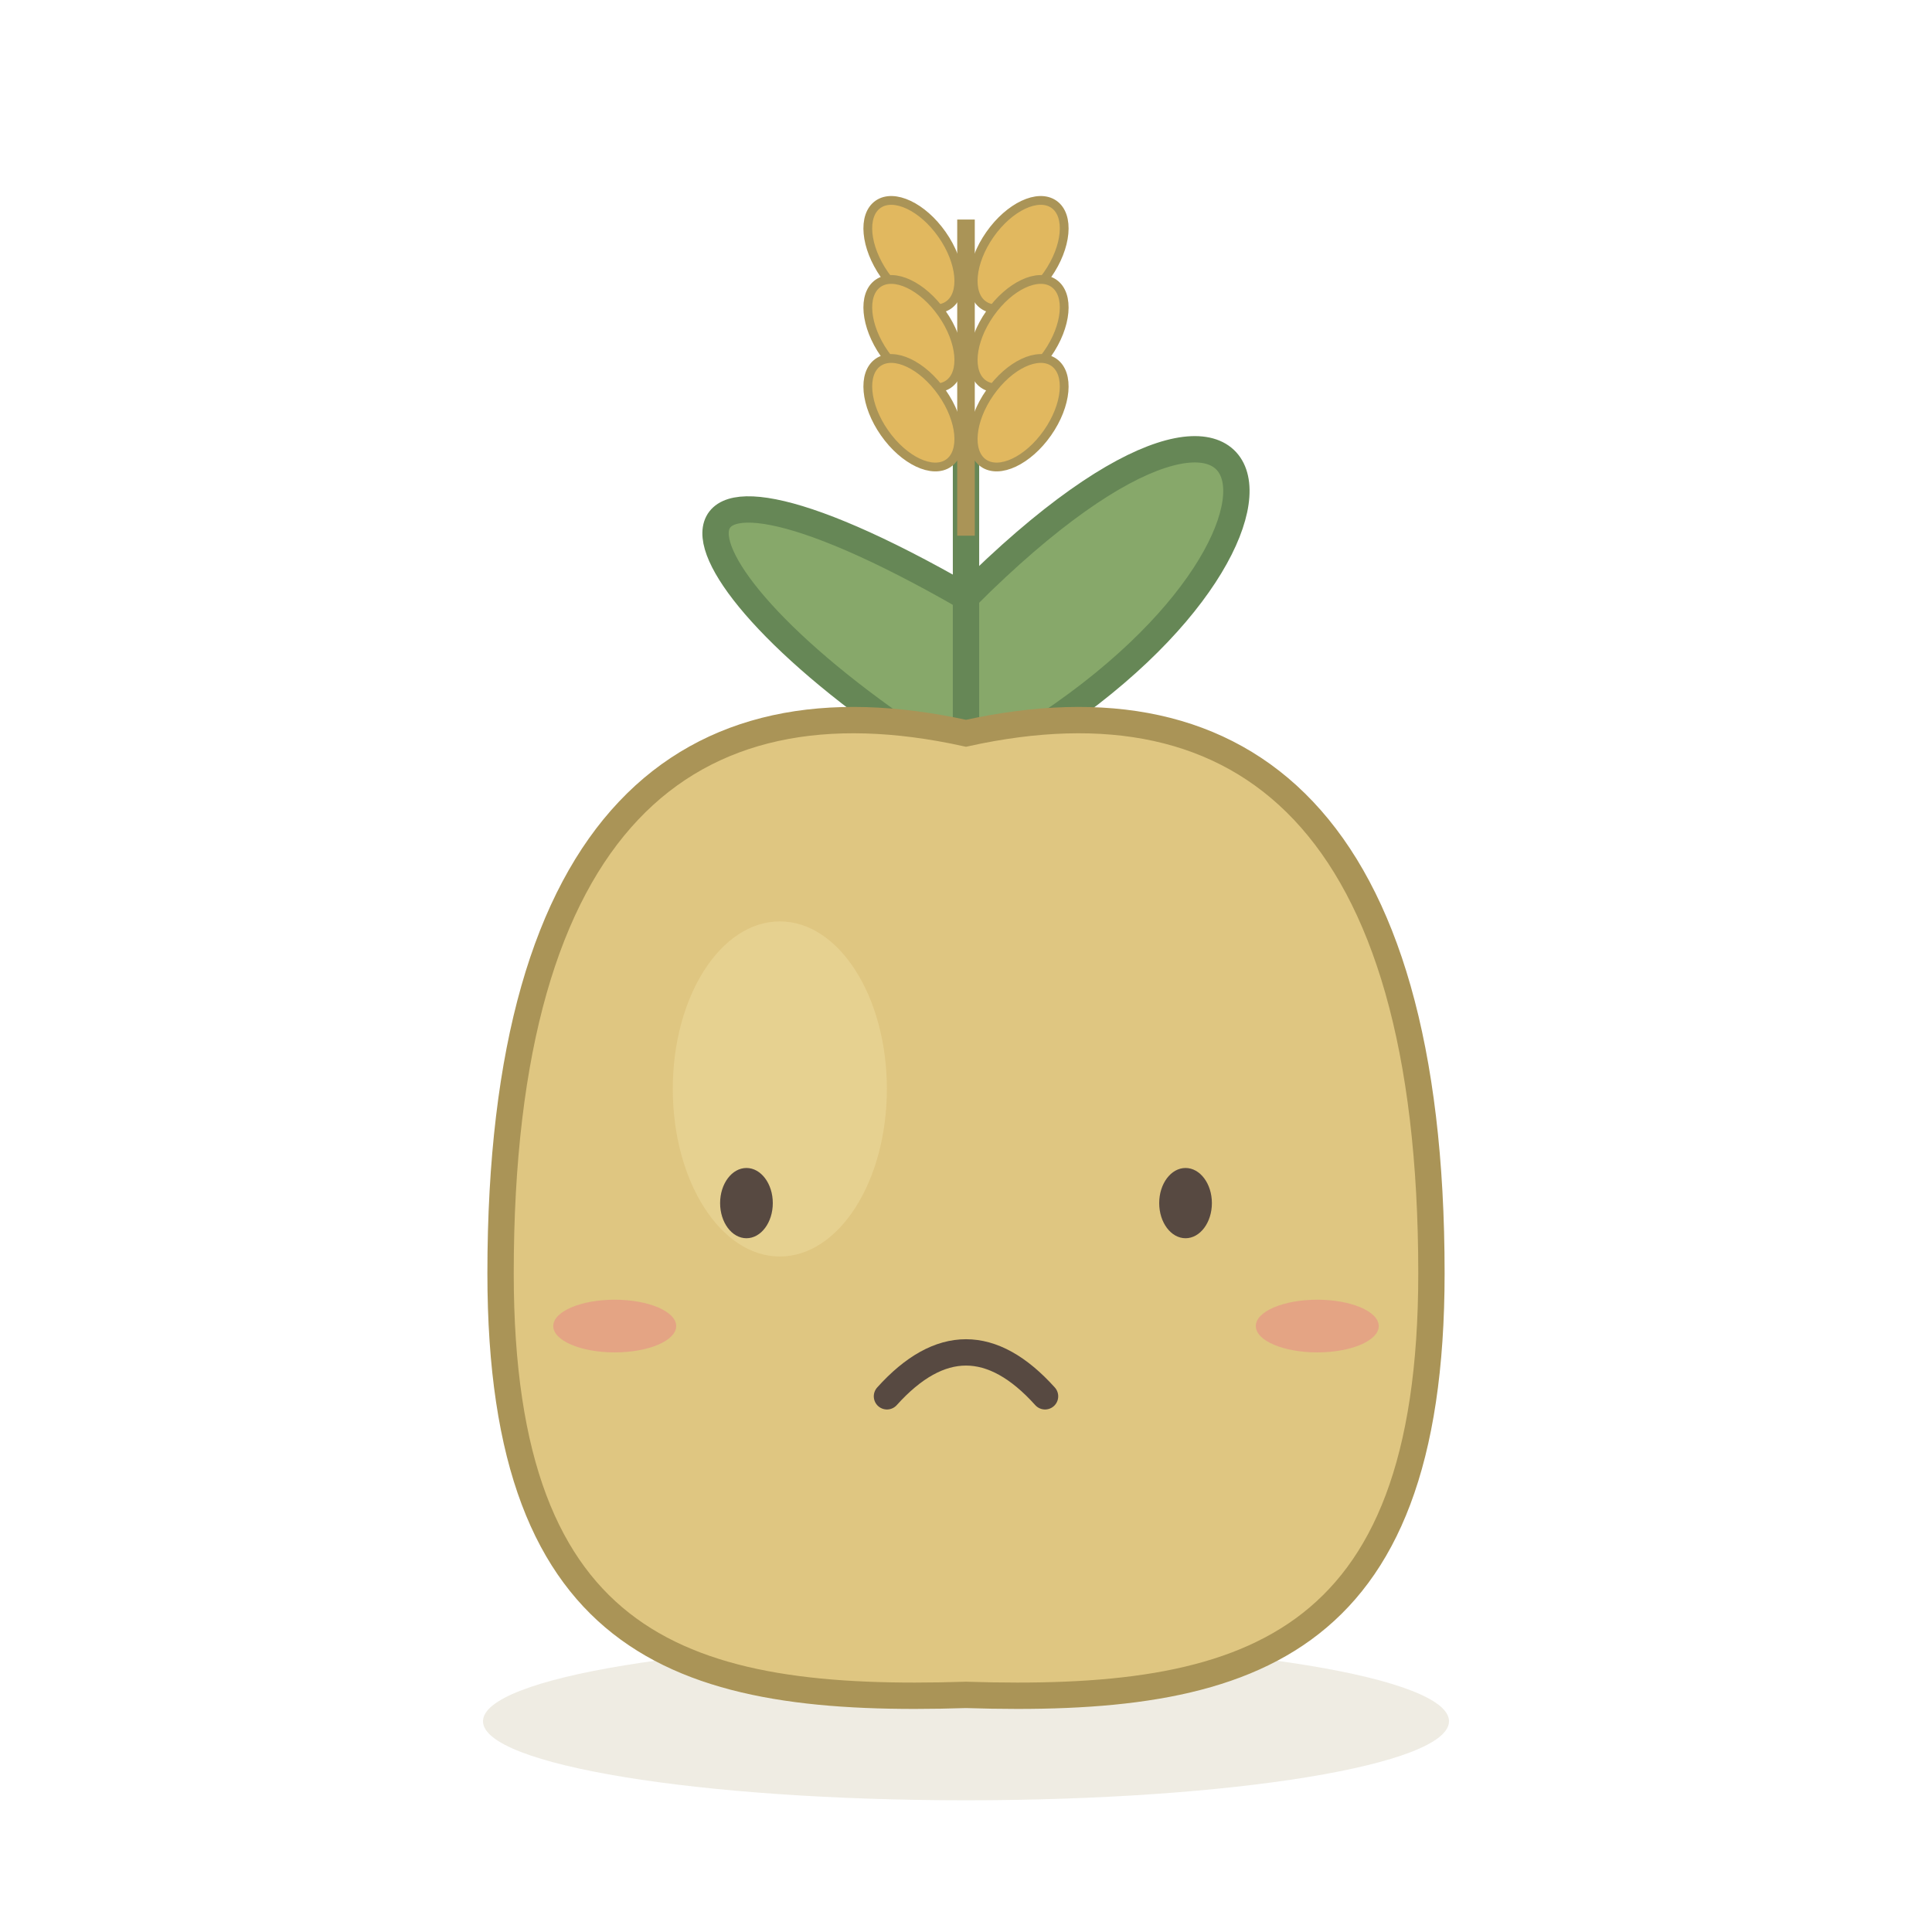
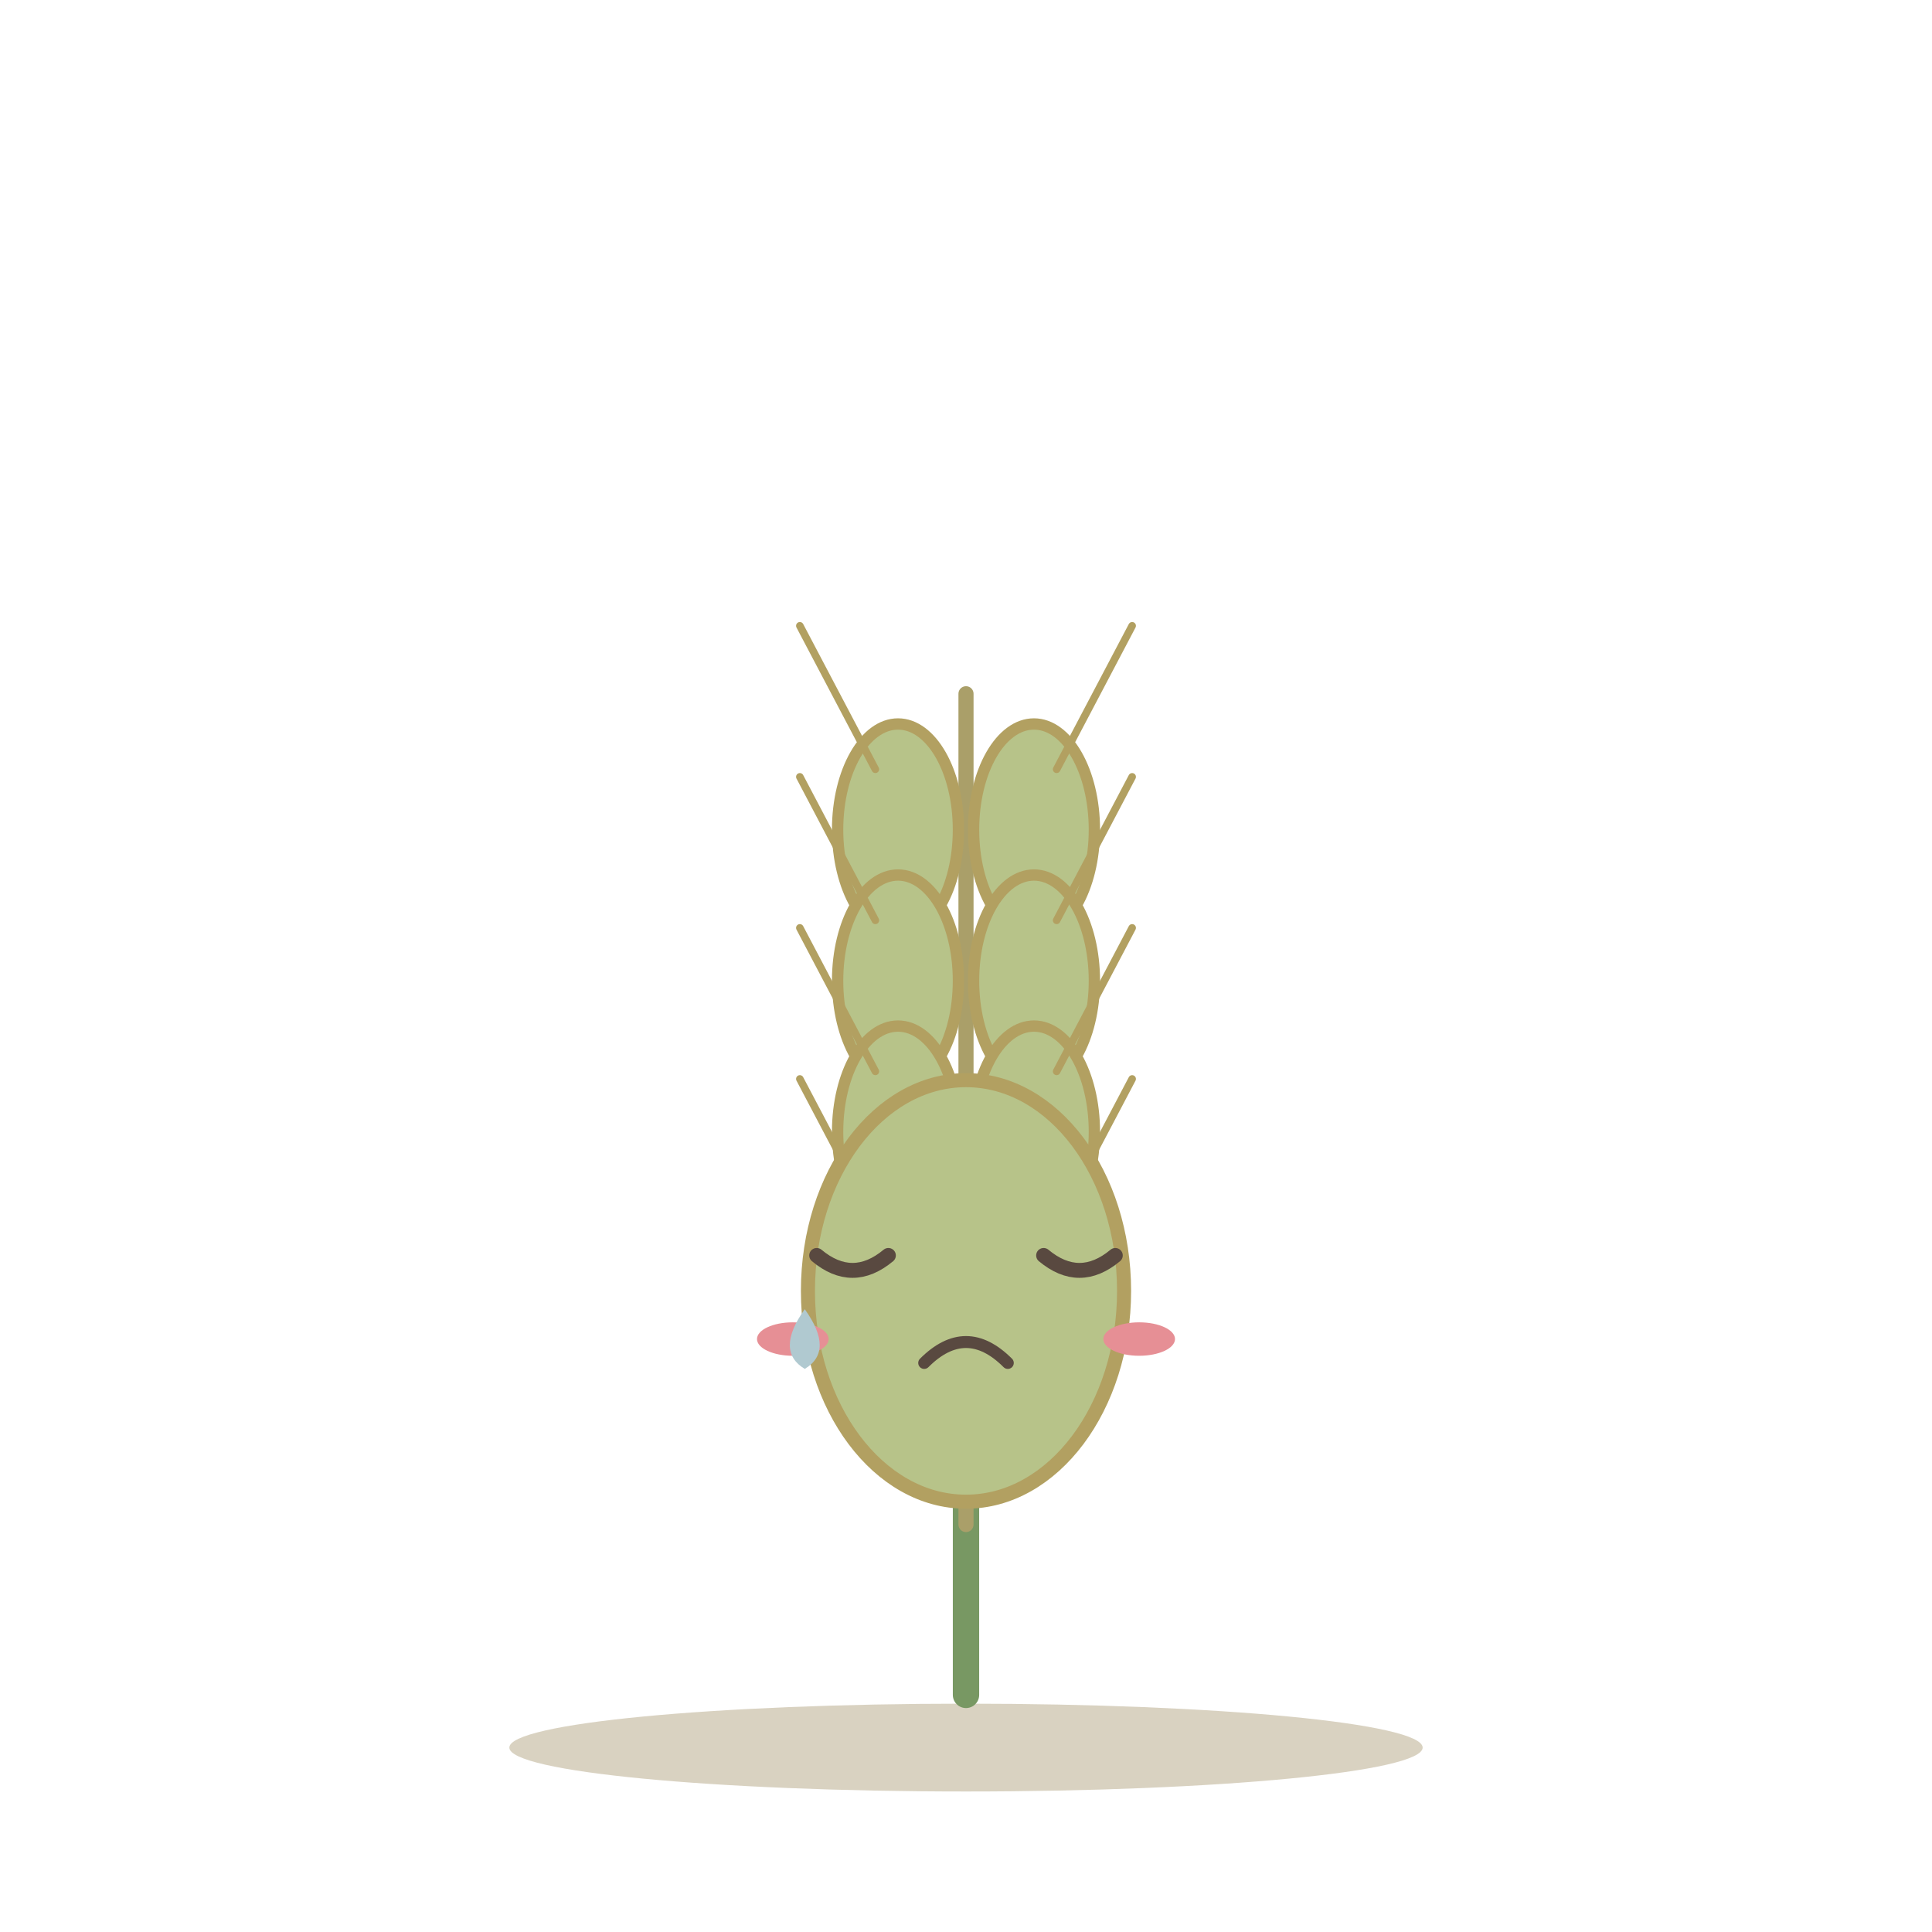
- <svg xmlns="http://www.w3.org/2000/svg" width="220" height="220" viewBox="0 0 220 220" role="img">
-   <ellipse cx="110" cy="196" rx="55" ry="9" fill="#d8d2bd" opacity=".42" />
-   <path d="M110 88 C74 66,70 45,110 68 C148 30,154 65,110 88Z" fill="#87a86a" stroke="#668756" stroke-width="3" />
-   <path d="M110 86V52" stroke="#668756" stroke-width="3" stroke-linecap="round" />
-   <g fill="#e1b85f" stroke="#aa9457" stroke-width="1">
-     <path d="M110 61V25" fill="none" stroke-width="2" />
-     <ellipse cx="104" cy="29" rx="4" ry="7" transform="rotate(-35 104 29)" />
-     <ellipse cx="116" cy="29" rx="4" ry="7" transform="rotate(35 116 29)" />
-     <ellipse cx="104" cy="38" rx="4" ry="7" transform="rotate(-35 104 38)" />
-     <ellipse cx="116" cy="38" rx="4" ry="7" transform="rotate(35 116 38)" />
-     <ellipse cx="104" cy="47" rx="4" ry="7" transform="rotate(-35 104 47)" />
-     <ellipse cx="116" cy="47" rx="4" ry="7" transform="rotate(35 116 47)" />
+ <svg xmlns="http://www.w3.org/2000/svg" width="220" height="220" viewBox="0 0 220 220" role="img" data-character="barley" data-stage="2">
+   <ellipse cx="110" cy="199" rx="52" ry="5" fill="#d9d2c1" stroke="none" stroke-width="2" />
+   <path d="M110 161V193" fill="none" stroke="#789863" stroke-width="3" stroke-linecap="round" stroke-linejoin="round" />
+   <g transform="translate(110 122) scale(0.86)">
+     <path d="M0 60V-50" fill="none" stroke="#aa9f69" stroke-width="2" stroke-linecap="round" stroke-linejoin="round" />
+     <ellipse cx="-9" cy="-32" rx="8" ry="14" fill="#b7c389" stroke="#b2a061" stroke-width="1.5" />
+     <ellipse cx="9" cy="-32" rx="8" ry="14" fill="#b7c389" stroke="#b2a061" stroke-width="1.5" />
+     <path d="M-12 -40l-10-19m34 19 10-19" fill="none" stroke="#b2a061" stroke-width="1" stroke-linecap="round" stroke-linejoin="round" />
+     <ellipse cx="-9" cy="-12" rx="8" ry="14" fill="#b7c389" stroke="#b2a061" stroke-width="1.5" />
+     <ellipse cx="9" cy="-12" rx="8" ry="14" fill="#b7c389" stroke="#b2a061" stroke-width="1.5" />
+     <path d="M-12 -20l-10-19m34 19 10-19" fill="none" stroke="#b2a061" stroke-width="1" stroke-linecap="round" stroke-linejoin="round" />
+     <ellipse cx="-9" cy="8" rx="8" ry="14" fill="#b7c389" stroke="#b2a061" stroke-width="1.5" />
+     <ellipse cx="9" cy="8" rx="8" ry="14" fill="#b7c389" stroke="#b2a061" stroke-width="1.5" />
+     <path d="M-12 0l-10-19m34 19 10-19" fill="none" stroke="#b2a061" stroke-width="1" stroke-linecap="round" stroke-linejoin="round" />
+     <ellipse cx="-9" cy="28" rx="8" ry="14" fill="#b7c389" stroke="#b2a061" stroke-width="1.5" />
+     <ellipse cx="9" cy="28" rx="8" ry="14" fill="#b7c389" stroke="#b2a061" stroke-width="1.5" />
+     <path d="M-12 20l-10-19m34 19 10-19" fill="none" stroke="#b2a061" stroke-width="1" stroke-linecap="round" stroke-linejoin="round" />
  </g>
-   <path d="M57 145 C57 93.5,78.2 76.5,110 83.5 C141.8 76.5,163 93.5,163 145 C163 188,141.8 194,110 193 C78.2 194,57 188,57 145Z" fill="#dfc681" stroke="#aa9457" stroke-width="3" />
-   <ellipse cx="88.8" cy="124" rx="12.19" ry="19.08" fill="#f3e2a7" opacity=".38" />
-   <ellipse cx="85" cy="137" rx="3" ry="4" fill="#574941" />
-   <ellipse cx="135" cy="137" rx="3" ry="4" fill="#574941" />
-   <ellipse cx="70" cy="151" rx="7" ry="3" fill="#e78c87" opacity=".58" />
-   <ellipse cx="150" cy="151" rx="7" ry="3" fill="#e78c87" opacity=".58" />
-   <path d="M101 159q9-10 18 0" fill="none" stroke="#574941" stroke-width="3" stroke-linecap="round" />
+   <ellipse cx="110" cy="147" rx="18" ry="24" fill="#b7c389" stroke="#b2a061" stroke-width="1.6" />
+   <g transform="translate(110 145) scale(0.68)">
+     <path d="M-25-3q6 5 12 0m26 0q6 5 12 0" fill="none" stroke="#594940" stroke-width="2.5" stroke-linecap="round" stroke-linejoin="round" />
+     <path d="M-7 15q7-7 14 0" fill="none" stroke="#594940" stroke-width="2" stroke-linecap="round" stroke-linejoin="round" />
+     <ellipse cx="-29" cy="11" rx="6" ry="2.8" fill="#e68f95" stroke="none" stroke-width="2" />
+     <ellipse cx="29" cy="11" rx="6" ry="2.8" fill="#e68f95" stroke="none" stroke-width="2" />
+     <path d="M-27 6q-5 7 0 10q5-3 0-10Z" fill="#b0c9d0" stroke="none" stroke-width="2.4" stroke-linecap="round" stroke-linejoin="round" />
+   </g>
</svg>
